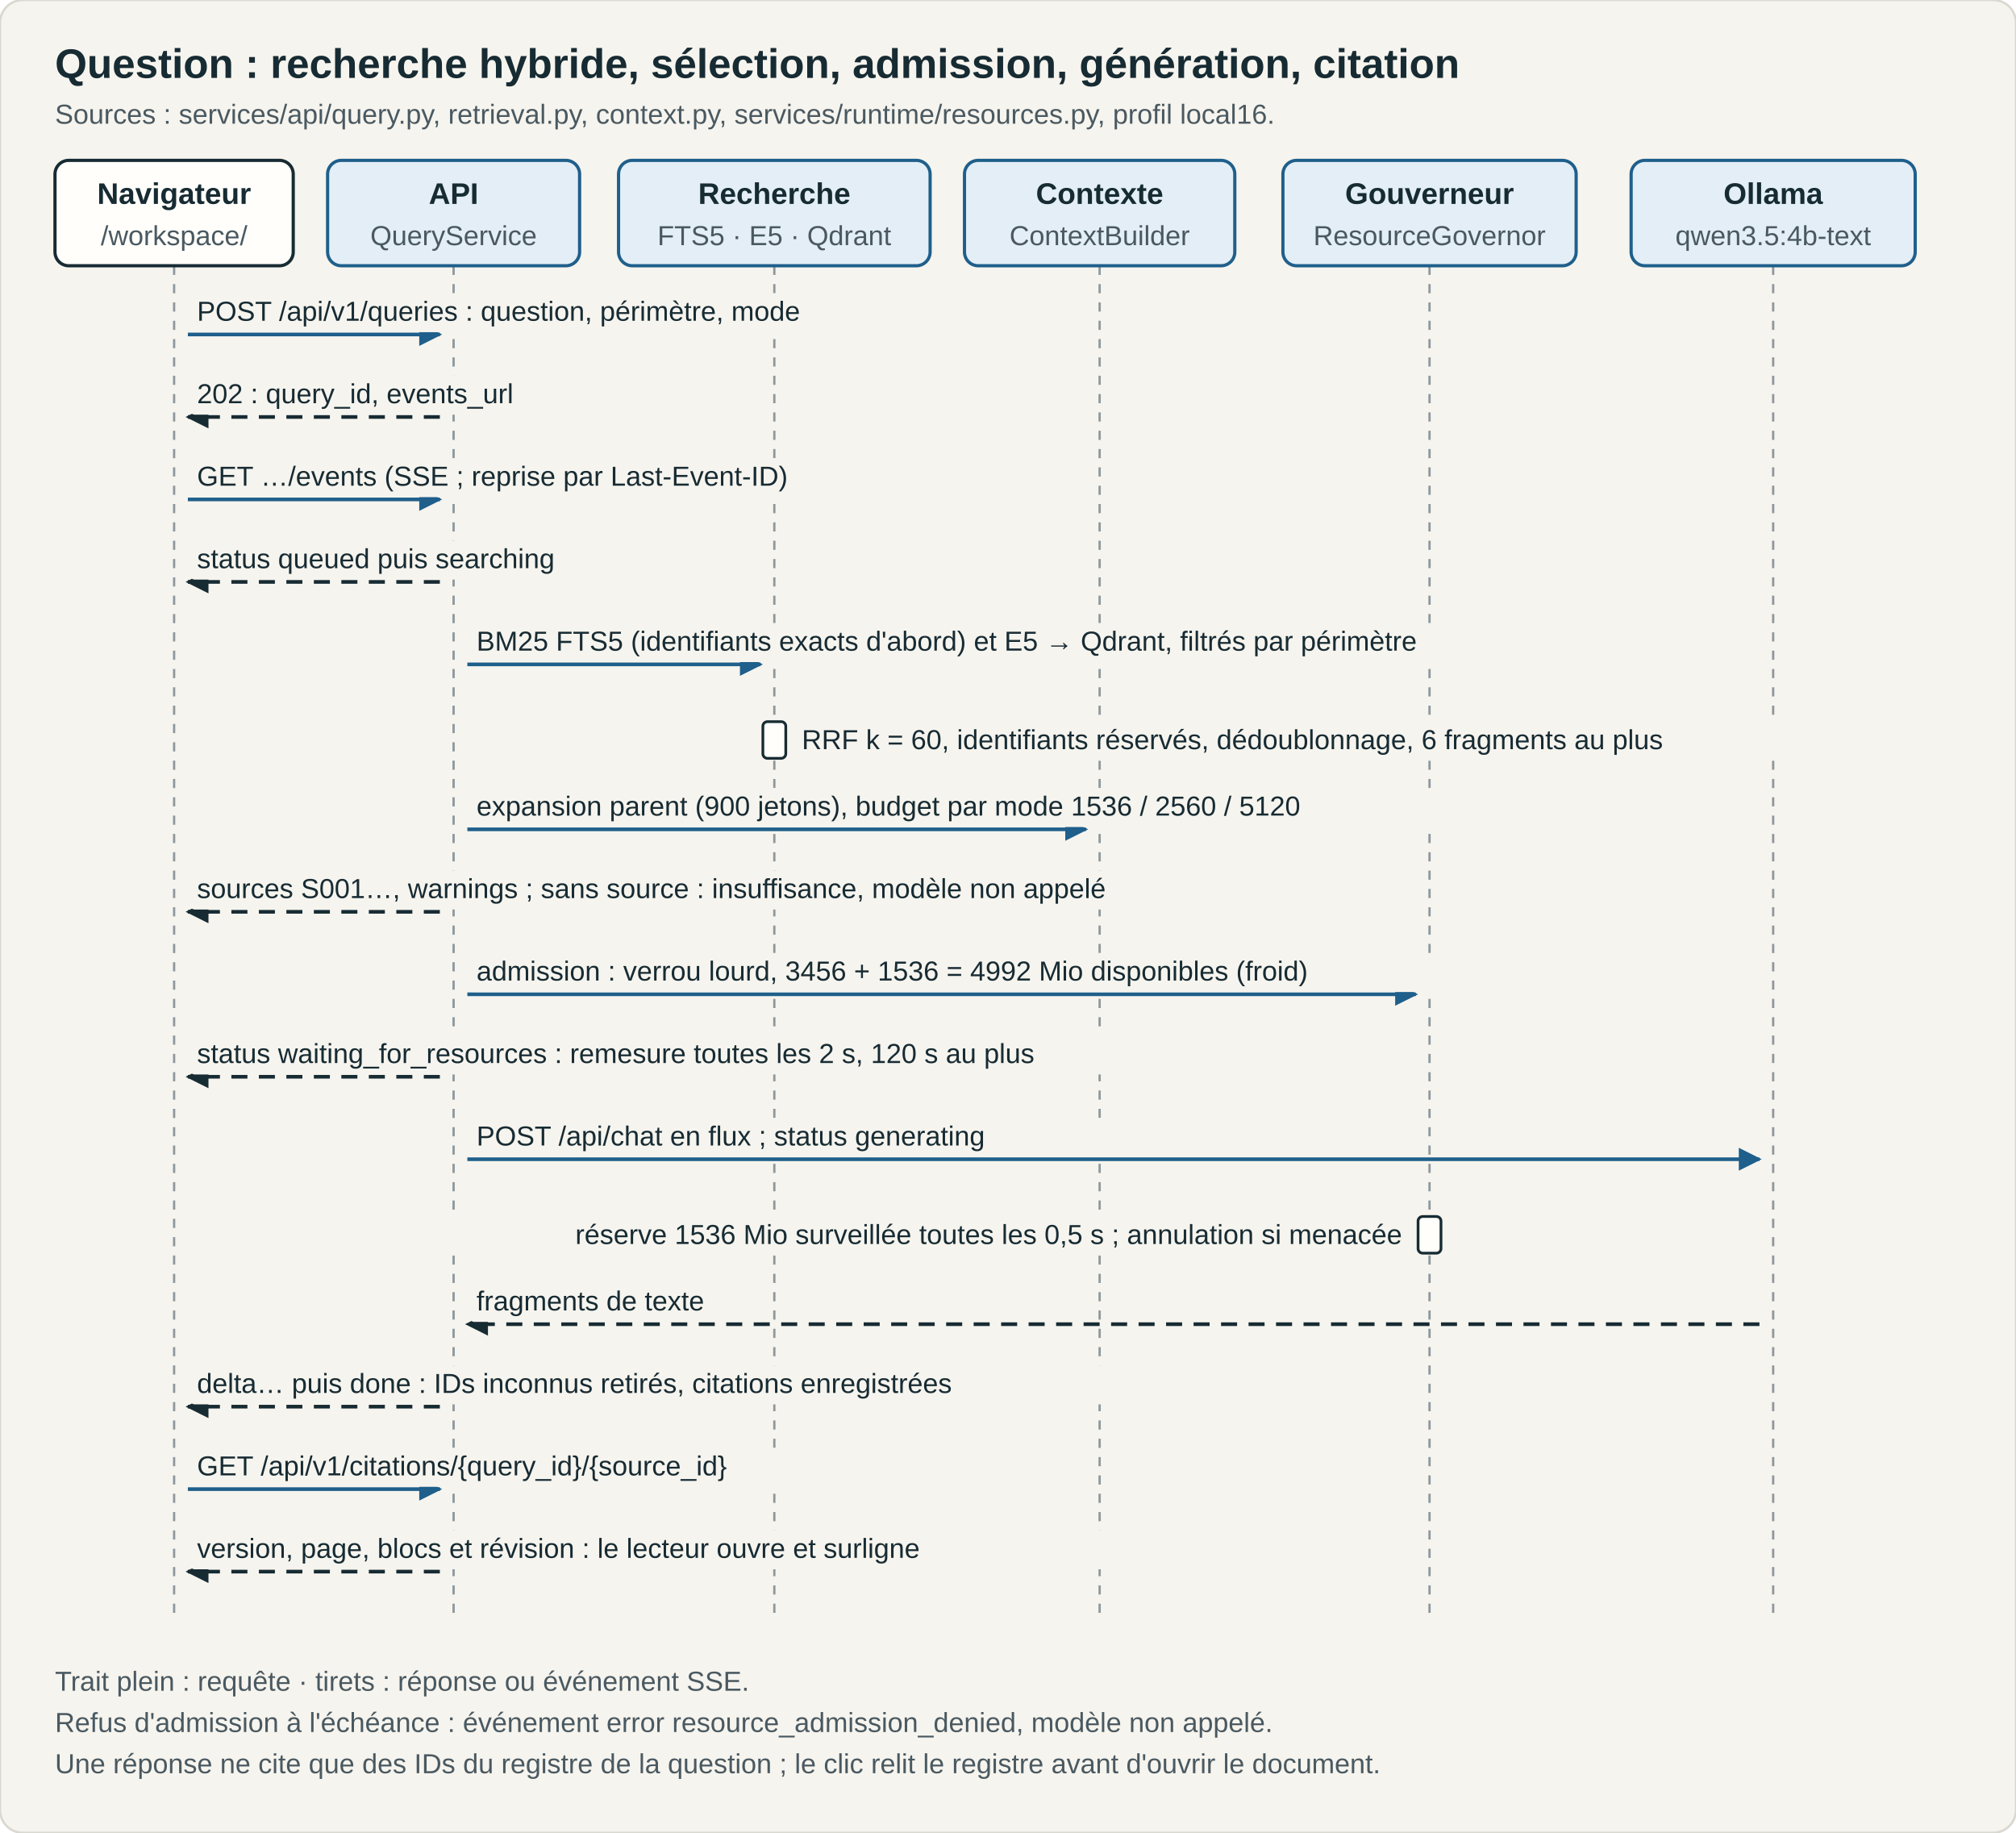
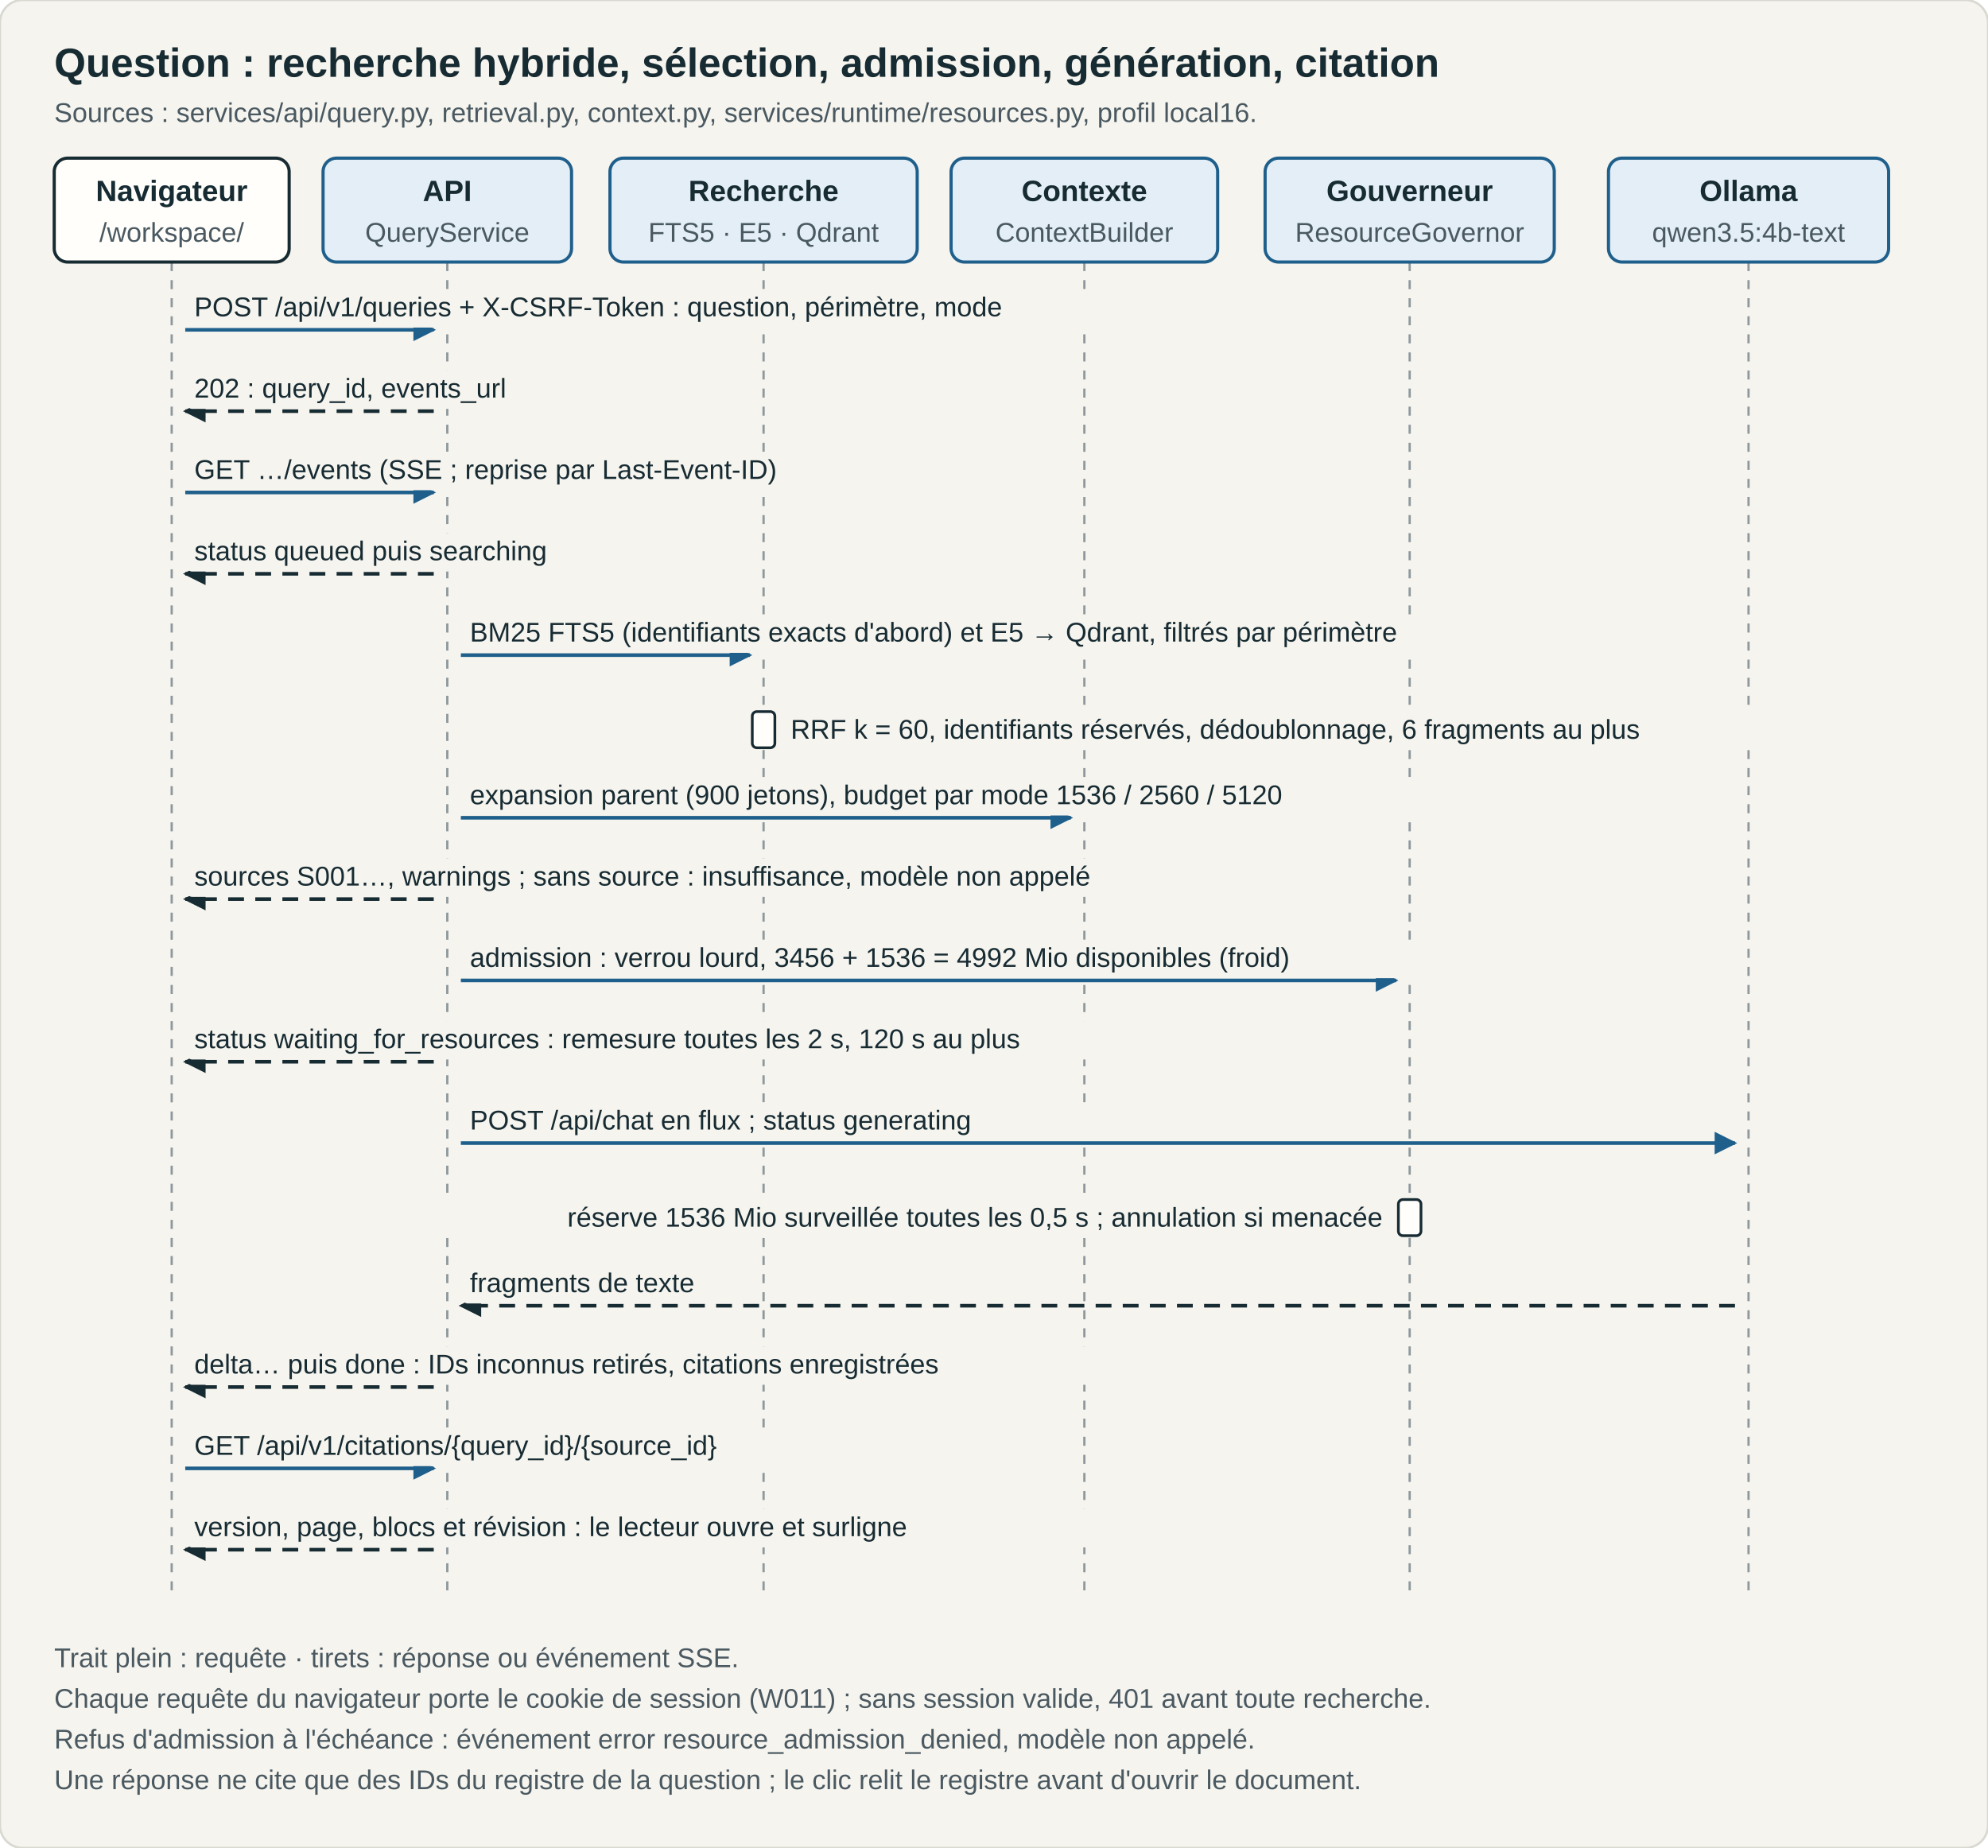
- <svg xmlns="http://www.w3.org/2000/svg" width="880" height="800" viewBox="0 0 880 800" role="img" aria-labelledby="sequence-question-title sequence-question-desc" font-family="'Segoe UI', system-ui, -apple-system, 'Helvetica Neue', Arial, sans-serif">
+ <svg xmlns="http://www.w3.org/2000/svg" width="880" height="818" viewBox="0 0 880 818" role="img" aria-labelledby="sequence-question-title sequence-question-desc" font-family="'Segoe UI', system-ui, -apple-system, 'Helvetica Neue', Arial, sans-serif">
  <defs>
    <marker id="sequence-question-head-172b33" viewBox="0 0 10 10" refX="9" refY="5" markerWidth="10" markerHeight="10" markerUnits="userSpaceOnUse" orient="auto-start-reverse">
      <path d="M0,0 L10,5 L0,10 z" fill="#172B33" />
    </marker>
    <marker id="sequence-question-head-1f5f8b" viewBox="0 0 10 10" refX="9" refY="5" markerWidth="10" markerHeight="10" markerUnits="userSpaceOnUse" orient="auto-start-reverse">
      <path d="M0,0 L10,5 L0,10 z" fill="#1F5F8B" />
    </marker>
  </defs>
-   <rect x="0" y="0" width="880" height="800" rx="10" fill="#F6F4EE" stroke="#D9D9D1" />
+   <rect x="0" y="0" width="880" height="818" rx="10" fill="#F6F4EE" stroke="#D9D9D1" />
  <line x1="774" y1="116" x2="774" y2="708" stroke="#8E989D" stroke-width="1" stroke-dasharray="4 4" />
  <line x1="624" y1="116" x2="624" y2="708" stroke="#8E989D" stroke-width="1" stroke-dasharray="4 4" />
  <line x1="480" y1="116" x2="480" y2="708" stroke="#8E989D" stroke-width="1" stroke-dasharray="4 4" />
  <line x1="338" y1="116" x2="338" y2="708" stroke="#8E989D" stroke-width="1" stroke-dasharray="4 4" />
  <line x1="198" y1="116" x2="198" y2="708" stroke="#8E989D" stroke-width="1" stroke-dasharray="4 4" />
  <line x1="76" y1="116" x2="76" y2="708" stroke="#8E989D" stroke-width="1" stroke-dasharray="4 4" />
  <text x="24" y="34" font-size="18" fill="#172B33" font-weight="600">Question : recherche hybride, sélection, admission, génération, citation</text>
  <text x="24" y="54" font-size="12" fill="#4A5961">Sources : services/api/query.py, retrieval.py, context.py, services/runtime/resources.py, profil local16.</text>
  <rect x="24" y="70" width="104" height="46" rx="6" fill="#FFFEFA" stroke="#172B33" stroke-width="1.4" />
  <text x="76" y="89" font-size="13" fill="#172B33" font-weight="600" text-anchor="middle">Navigateur</text>
  <text x="76" y="107" font-size="12" fill="#4A5961" text-anchor="middle">/workspace/</text>
  <rect x="143" y="70" width="110" height="46" rx="6" fill="#E3EEF6" stroke="#1F5F8B" stroke-width="1.4" />
  <text x="198" y="89" font-size="13" fill="#172B33" font-weight="600" text-anchor="middle">API</text>
  <text x="198" y="107" font-size="12" fill="#4A5961" text-anchor="middle">QueryService</text>
  <rect x="270" y="70" width="136" height="46" rx="6" fill="#E3EEF6" stroke="#1F5F8B" stroke-width="1.4" />
  <text x="338" y="89" font-size="13" fill="#172B33" font-weight="600" text-anchor="middle">Recherche</text>
  <text x="338" y="107" font-size="12" fill="#4A5961" text-anchor="middle">FTS5 · E5 · Qdrant</text>
  <rect x="421" y="70" width="118" height="46" rx="6" fill="#E3EEF6" stroke="#1F5F8B" stroke-width="1.4" />
  <text x="480" y="89" font-size="13" fill="#172B33" font-weight="600" text-anchor="middle">Contexte</text>
  <text x="480" y="107" font-size="12" fill="#4A5961" text-anchor="middle">ContextBuilder</text>
  <rect x="560" y="70" width="128" height="46" rx="6" fill="#E3EEF6" stroke="#1F5F8B" stroke-width="1.4" />
  <text x="624" y="89" font-size="13" fill="#172B33" font-weight="600" text-anchor="middle">Gouverneur</text>
  <text x="624" y="107" font-size="12" fill="#4A5961" text-anchor="middle">ResourceGovernor</text>
  <rect x="712" y="70" width="124" height="46" rx="6" fill="#E3EEF6" stroke="#1F5F8B" stroke-width="1.4" />
  <text x="774" y="89" font-size="13" fill="#172B33" font-weight="600" text-anchor="middle">Ollama</text>
  <text x="774" y="107" font-size="12" fill="#4A5961" text-anchor="middle">qwen3.5:4b-text</text>
  <polyline points="82,146 192,146" fill="none" stroke="#1F5F8B" stroke-width="1.6" marker-end="url(#sequence-question-head-1f5f8b)" />
-   <rect x="83" y="128" width="334.32" height="17" rx="2" fill="#F6F4EE" stroke="#F6F4EE" stroke-width="0" />
-   <text x="86" y="140" font-size="12" fill="#172B33">POST /api/v1/queries : question, périmètre, mode</text>
+   <rect x="83" y="128" width="436.92" height="17" rx="2" fill="#F6F4EE" stroke="#F6F4EE" stroke-width="0" />
+   <text x="86" y="140" font-size="12" fill="#172B33">POST /api/v1/queries + X-CSRF-Token : question, périmètre, mode</text>
  <polyline points="192,182 82,182" fill="none" stroke="#172B33" stroke-width="1.6" stroke-dasharray="7 5" marker-end="url(#sequence-question-head-172b33)" />
  <rect x="83" y="164" width="183.84" height="17" rx="2" fill="#F6F4EE" stroke="#F6F4EE" stroke-width="0" />
  <text x="86" y="176" font-size="12" fill="#172B33">202 : query_id, events_url</text>
  <polyline points="82,218 192,218" fill="none" stroke="#1F5F8B" stroke-width="1.6" marker-end="url(#sequence-question-head-1f5f8b)" />
  <rect x="83" y="200" width="320.64" height="17" rx="2" fill="#F6F4EE" stroke="#F6F4EE" stroke-width="0" />
  <text x="86" y="212" font-size="12" fill="#172B33">GET …/events (SSE ; reprise par Last-Event-ID)</text>
  <polyline points="192,254 82,254" fill="none" stroke="#172B33" stroke-width="1.6" stroke-dasharray="7 5" marker-end="url(#sequence-question-head-172b33)" />
  <rect x="83" y="236" width="197.52" height="17" rx="2" fill="#F6F4EE" stroke="#F6F4EE" stroke-width="0" />
  <text x="86" y="248" font-size="12" fill="#172B33">status queued puis searching</text>
  <polyline points="204,290 332,290" fill="none" stroke="#1F5F8B" stroke-width="1.6" marker-end="url(#sequence-question-head-1f5f8b)" />
  <rect x="205" y="272" width="532.68" height="17" rx="2" fill="#F6F4EE" stroke="#F6F4EE" stroke-width="0" />
  <text x="208" y="284" font-size="12" fill="#172B33">BM25 FTS5 (identifiants exacts d'abord) et E5 → Qdrant, filtrés par périmètre</text>
  <rect x="333" y="315" width="10" height="16" rx="2" fill="#FFFEFA" stroke="#172B33" stroke-width="1.2" />
  <rect x="347" y="315" width="477.96" height="17" rx="2" fill="#F6F4EE" stroke="#F6F4EE" stroke-width="0" />
  <text x="350" y="327" font-size="12" fill="#172B33">RRF k = 60, identifiants réservés, dédoublonnage, 6 fragments au plus</text>
  <polyline points="204,362 474,362" fill="none" stroke="#1F5F8B" stroke-width="1.6" marker-end="url(#sequence-question-head-1f5f8b)" />
  <rect x="205" y="344" width="450.6" height="17" rx="2" fill="#F6F4EE" stroke="#F6F4EE" stroke-width="0" />
  <text x="208" y="356" font-size="12" fill="#172B33">expansion parent (900 jetons), budget par mode 1536 / 2560 / 5120</text>
  <polyline points="192,398 82,398" fill="none" stroke="#172B33" stroke-width="1.6" stroke-dasharray="7 5" marker-end="url(#sequence-question-head-172b33)" />
  <rect x="83" y="380" width="491.64" height="17" rx="2" fill="#F6F4EE" stroke="#F6F4EE" stroke-width="0" />
  <text x="86" y="392" font-size="12" fill="#172B33">sources S001…, warnings ; sans source : insuffisance, modèle non appelé</text>
  <polyline points="204,434 618,434" fill="none" stroke="#1F5F8B" stroke-width="1.6" marker-end="url(#sequence-question-head-1f5f8b)" />
  <rect x="205" y="416" width="471.12" height="17" rx="2" fill="#F6F4EE" stroke="#F6F4EE" stroke-width="0" />
  <text x="208" y="428" font-size="12" fill="#172B33">admission : verrou lourd, 3456 + 1536 = 4992 Mio disponibles (froid)</text>
  <polyline points="192,470 82,470" fill="none" stroke="#172B33" stroke-width="1.6" stroke-dasharray="7 5" marker-end="url(#sequence-question-head-172b33)" />
  <rect x="83" y="452" width="477.96" height="17" rx="2" fill="#F6F4EE" stroke="#F6F4EE" stroke-width="0" />
  <text x="86" y="464" font-size="12" fill="#172B33">status waiting_for_resources : remesure toutes les 2 s, 120 s au plus</text>
  <polyline points="204,506 768,506" fill="none" stroke="#1F5F8B" stroke-width="1.6" marker-end="url(#sequence-question-head-1f5f8b)" />
  <rect x="205" y="488" width="293.28" height="17" rx="2" fill="#F6F4EE" stroke="#F6F4EE" stroke-width="0" />
  <text x="208" y="500" font-size="12" fill="#172B33">POST /api/chat en flux ; status generating</text>
  <rect x="619" y="531" width="10" height="16" rx="2" fill="#FFFEFA" stroke="#172B33" stroke-width="1.2" />
  <rect x="143.88" y="531" width="471.12" height="17" rx="2" fill="#F6F4EE" stroke="#F6F4EE" stroke-width="0" />
  <text x="612" y="543" font-size="12" fill="#172B33" text-anchor="end">réserve 1536 Mio surveillée toutes les 0,5 s ; annulation si menacée</text>
  <polyline points="768,578 204,578" fill="none" stroke="#172B33" stroke-width="1.6" stroke-dasharray="7 5" marker-end="url(#sequence-question-head-172b33)" />
  <rect x="205" y="560" width="129.12" height="17" rx="2" fill="#F6F4EE" stroke="#F6F4EE" stroke-width="0" />
  <text x="208" y="572" font-size="12" fill="#172B33">fragments de texte</text>
  <polyline points="192,614 82,614" fill="none" stroke="#172B33" stroke-width="1.6" stroke-dasharray="7 5" marker-end="url(#sequence-question-head-172b33)" />
  <rect x="83" y="596" width="436.92" height="17" rx="2" fill="#F6F4EE" stroke="#F6F4EE" stroke-width="0" />
  <text x="86" y="608" font-size="12" fill="#172B33">delta… puis done : IDs inconnus retirés, citations enregistrées</text>
  <polyline points="82,650 192,650" fill="none" stroke="#1F5F8B" stroke-width="1.6" marker-end="url(#sequence-question-head-1f5f8b)" />
  <rect x="83" y="632" width="306.96" height="17" rx="2" fill="#F6F4EE" stroke="#F6F4EE" stroke-width="0" />
  <text x="86" y="644" font-size="12" fill="#172B33">GET /api/v1/citations/{query_id}/{source_id}</text>
  <polyline points="192,686 82,686" fill="none" stroke="#172B33" stroke-width="1.6" stroke-dasharray="7 5" marker-end="url(#sequence-question-head-172b33)" />
  <rect x="83" y="668" width="436.92" height="17" rx="2" fill="#F6F4EE" stroke="#F6F4EE" stroke-width="0" />
  <text x="86" y="680" font-size="12" fill="#172B33">version, page, blocs et révision : le lecteur ouvre et surligne</text>
  <text x="24" y="738" font-size="12" fill="#4A5961">Trait plein : requête · tirets : réponse ou événement SSE.</text>
-   <text x="24" y="756" font-size="12" fill="#4A5961">Refus d'admission à l'échéance : événement error resource_admission_denied, modèle non appelé.</text>
-   <text x="24" y="774" font-size="12" fill="#4A5961">Une réponse ne cite que des IDs du registre de la question ; le clic relit le registre avant d'ouvrir le document.</text>
+   <text x="24" y="756" font-size="12" fill="#4A5961">Chaque requête du navigateur porte le cookie de session (W011) ; sans session valide, 401 avant toute recherche.</text>
+   <text x="24" y="774" font-size="12" fill="#4A5961">Refus d'admission à l'échéance : événement error resource_admission_denied, modèle non appelé.</text>
+   <text x="24" y="792" font-size="12" fill="#4A5961">Une réponse ne cite que des IDs du registre de la question ; le clic relit le registre avant d'ouvrir le document.</text>
</svg>
